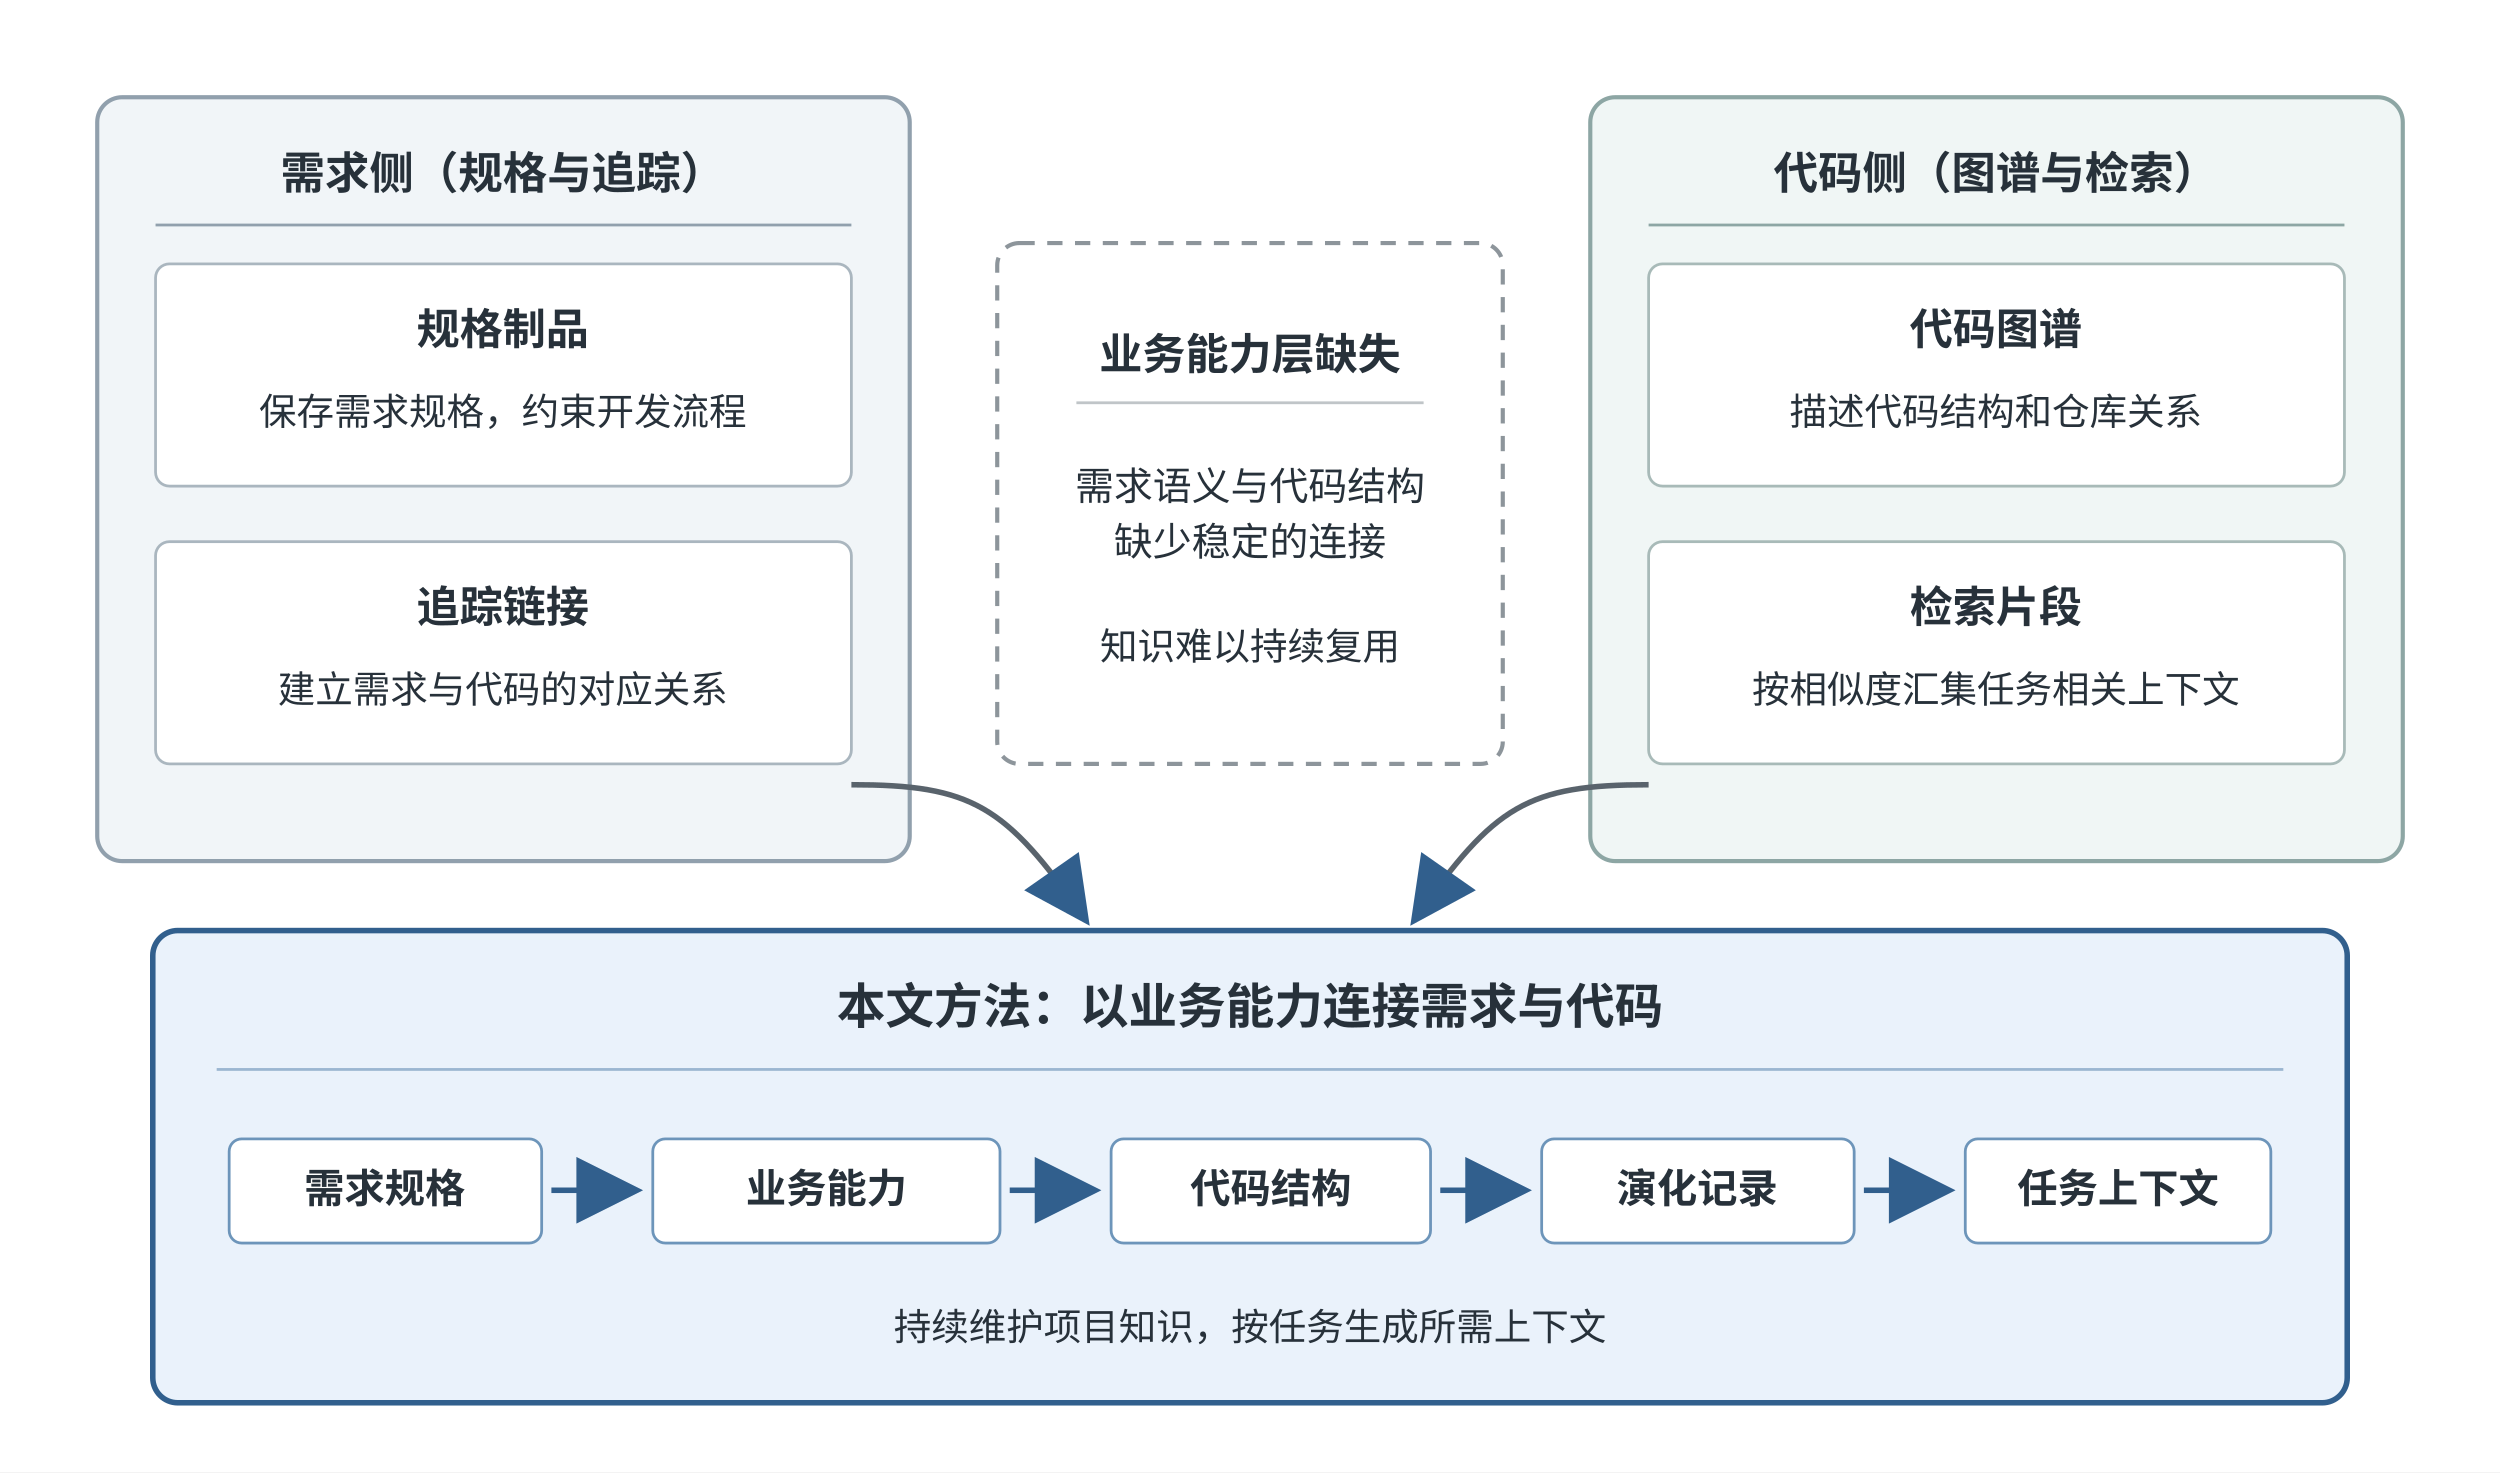
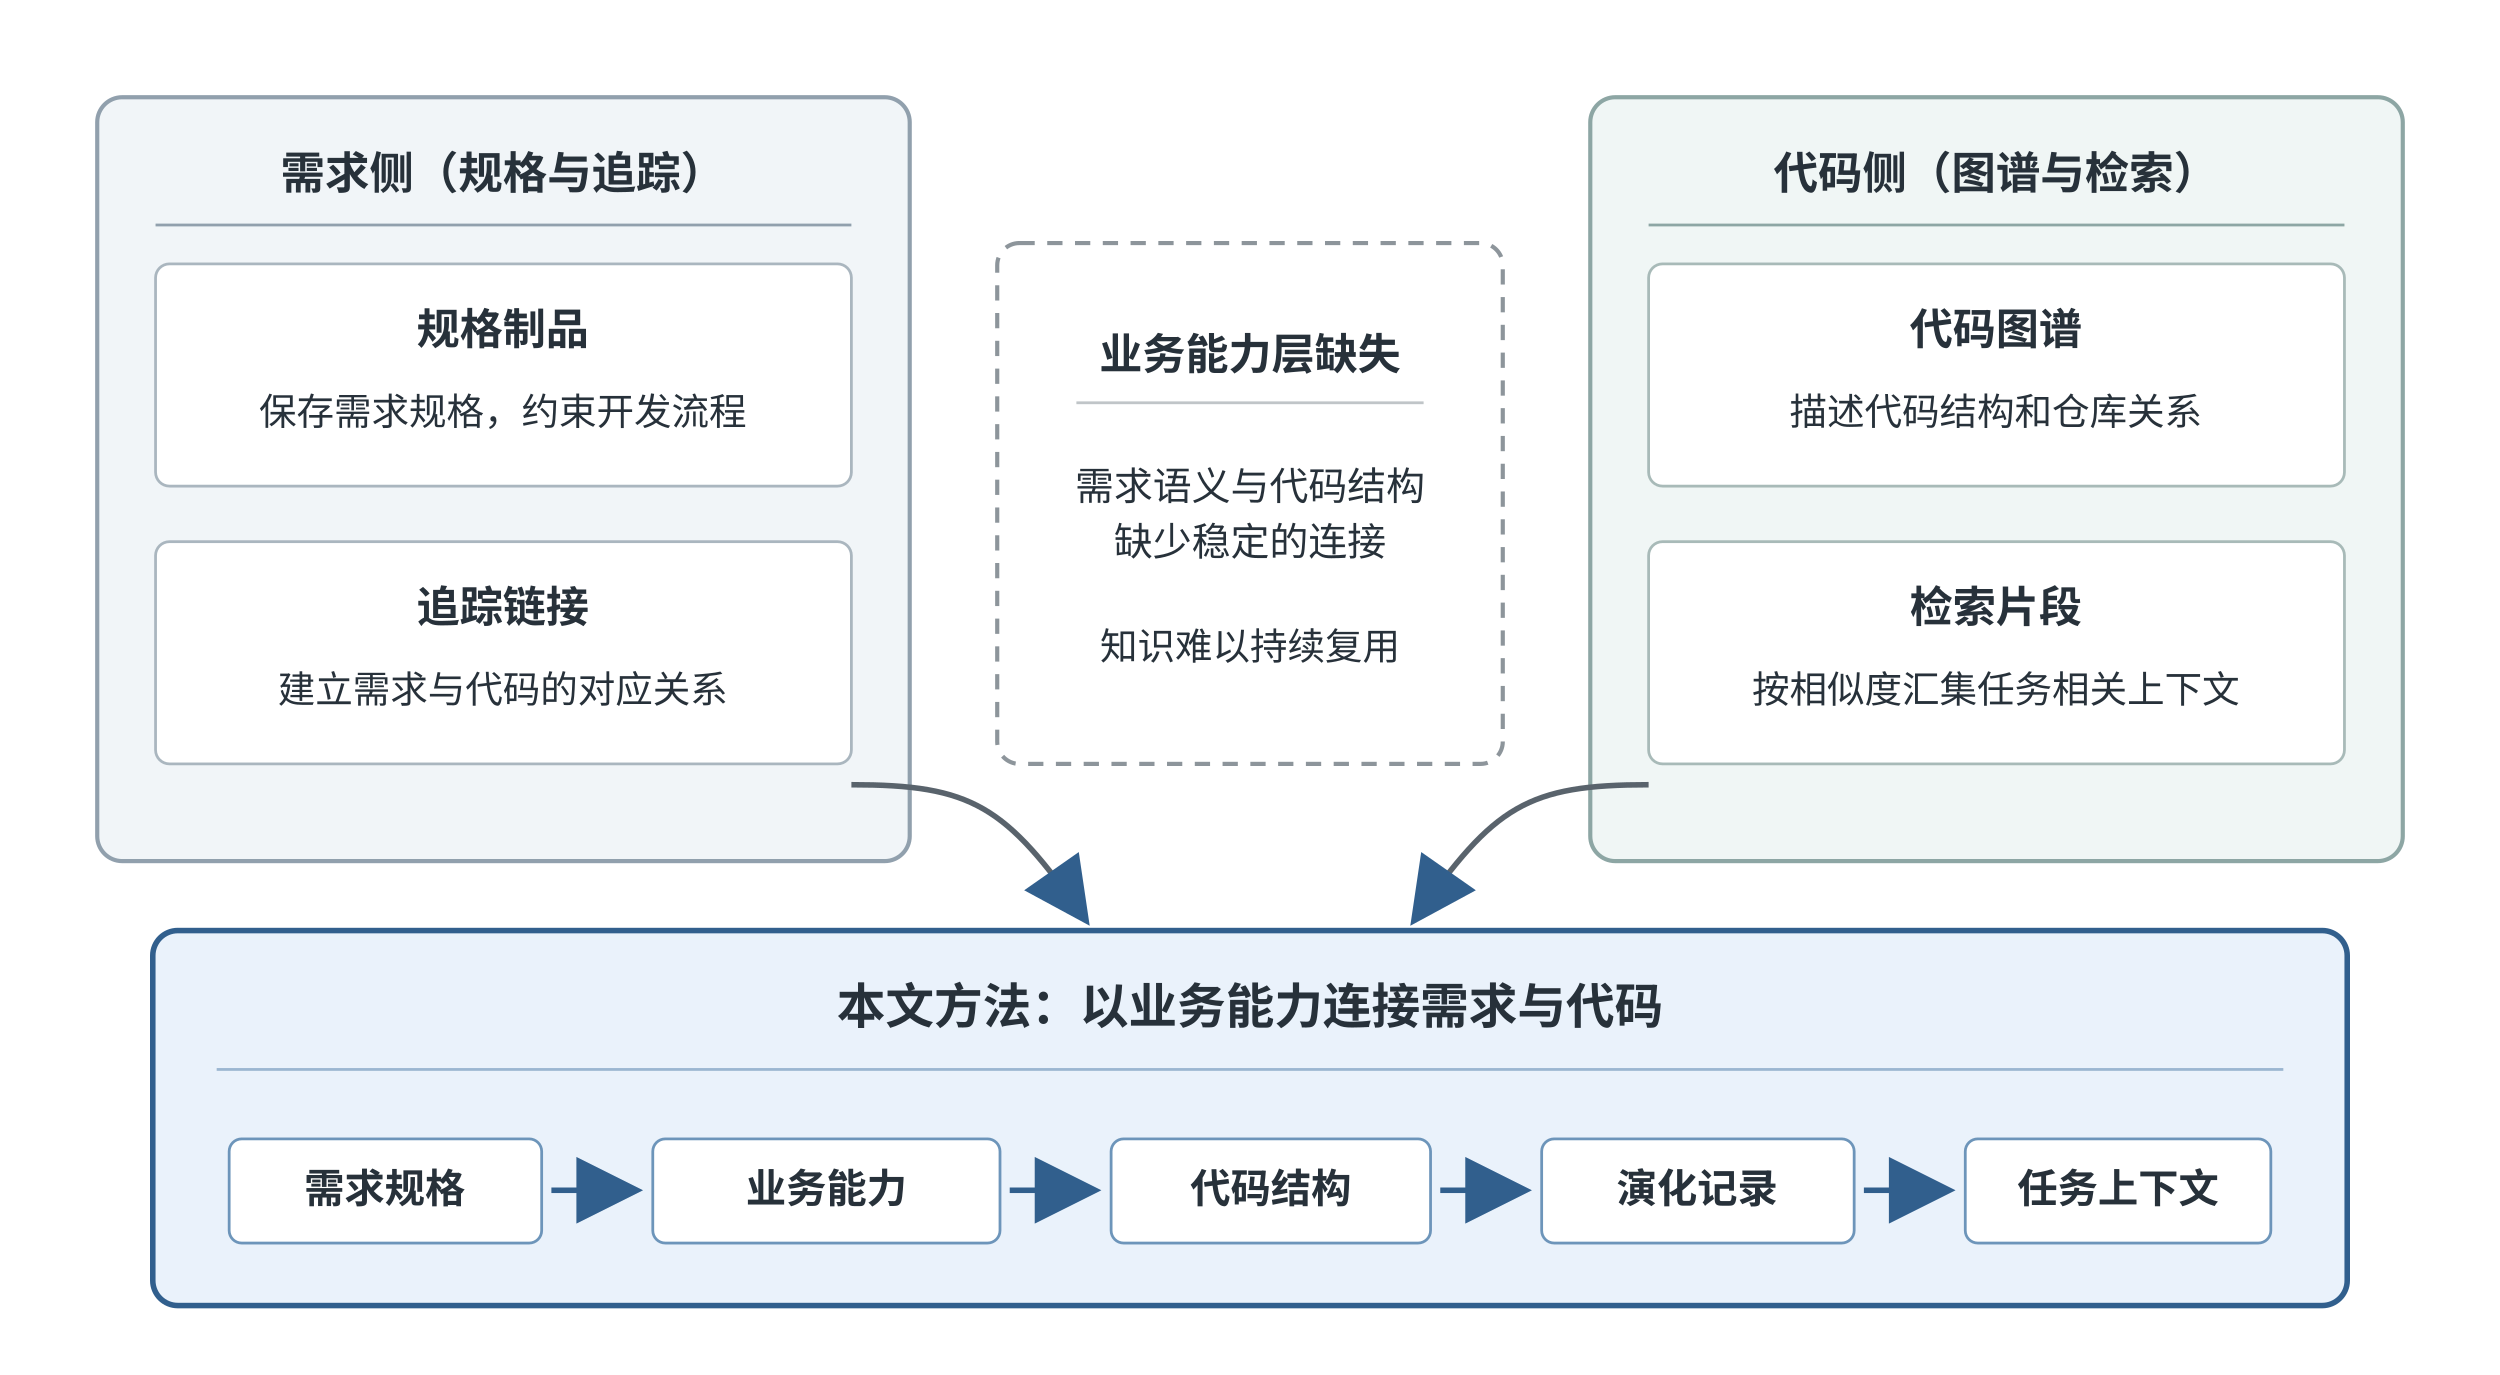
- <svg xmlns="http://www.w3.org/2000/svg" width="1800" height="1060" viewBox="0 0 1800 1060">
+ <svg xmlns="http://www.w3.org/2000/svg" width="1800" height="990" viewBox="0 0 1800 990">
  <defs>
    <marker id="arrow" markerWidth="12" markerHeight="12" refX="10" refY="6" orient="auto" markerUnits="strokeWidth">
      <path d="M0,0 L12,6 L0,12 Z" fill="#315f8d" />
    </marker>
    <style>.cn{font-family:"Microsoft YaHei","Noto Sans CJK SC","SimSun",sans-serif;fill:#27313a}</style>
  </defs>
-   <rect width="1800" height="1060" fill="#ffffff" />
+   <rect width="1800" height="990" fill="#ffffff" />
  <rect x="70" y="70" width="585" height="550" rx="18" fill="#f1f5f8" stroke="#91a0ad" stroke-width="3" />
  <rect x="1145" y="70" width="585" height="550" rx="18" fill="#f0f6f5" stroke="#8da6a4" stroke-width="3" />
  <text x="362" y="136" text-anchor="middle" class="cn" font-size="32px" font-weight="600">需求侧（规格与追踪）</text>
  <text x="1437" y="136" text-anchor="middle" class="cn" font-size="32px" font-weight="600">代码侧（图谱与检索）</text>
  <line x1="112" y1="162" x2="613" y2="162" stroke="#91a0ad" stroke-width="2" />
  <line x1="1187" y1="162" x2="1688" y2="162" stroke="#8da6a4" stroke-width="2" />
  <rect x="112" y="190" width="501" height="160" rx="10" fill="#ffffff" stroke="#aab6bf" stroke-width="2" />
  <text x="362" y="248" text-anchor="middle" class="cn" font-size="31px" font-weight="600">规格制品</text>
  <text x="362" y="306" text-anchor="middle" class="cn" font-size="27px" font-weight="400">保存需求规格，约束开发流程</text>
  <rect x="112" y="390" width="501" height="160" rx="10" fill="#ffffff" stroke="#aab6bf" stroke-width="2" />
  <text x="362" y="448" text-anchor="middle" class="cn" font-size="31px" font-weight="600">追踪链接</text>
  <text x="362" y="506" text-anchor="middle" class="cn" font-size="27px" font-weight="400">建立需求与代码的对应关系</text>
  <rect x="1187" y="190" width="501" height="160" rx="10" fill="#ffffff" stroke="#a8bab8" stroke-width="2" />
  <text x="1437" y="248" text-anchor="middle" class="cn" font-size="31px" font-weight="600">代码图谱</text>
  <text x="1437" y="306" text-anchor="middle" class="cn" font-size="27px" font-weight="400">描述代码结构和仓库关系</text>
  <rect x="1187" y="390" width="501" height="160" rx="10" fill="#ffffff" stroke="#a8bab8" stroke-width="2" />
  <text x="1437" y="448" text-anchor="middle" class="cn" font-size="31px" font-weight="600">检索片段</text>
  <text x="1437" y="506" text-anchor="middle" class="cn" font-size="27px" font-weight="400">按相似度汇集任务相关上下文</text>
  <rect x="718" y="175" width="364" height="375" rx="16" fill="#ffffff" stroke="#8d959b" stroke-width="3" stroke-dasharray="11 9" />
  <text x="900" y="266" text-anchor="middle" class="cn" font-size="31px" font-weight="600">业务能力层缺失</text>
  <line x1="775" y1="290" x2="1025" y2="290" stroke="#c0c5c8" stroke-width="2" />
  <text x="900" y="360" text-anchor="middle" class="cn" font-size="28px" font-weight="400">需求语义与代码结构</text>
  <text x="900" y="400" text-anchor="middle" class="cn" font-size="28px" font-weight="400">缺少稳定的连接</text>
  <text x="900" y="475" text-anchor="middle" class="cn" font-size="27px" font-weight="400" fill="#59636c">知识难以持续复用</text>
  <path d="M613 565 C700 565,724 580,780 660" fill="none" stroke="#59636c" stroke-width="4" marker-end="url(#arrow)" />
  <path d="M1187 565 C1100 565,1076 580,1020 660" fill="none" stroke="#59636c" stroke-width="4" marker-end="url(#arrow)" />
-   <rect x="110" y="670" width="1580" height="340" rx="18" fill="#eaf2fb" stroke="#315f8d" stroke-width="4" />
+   <rect x="110" y="670" width="1580" height="270" rx="18" fill="#eaf2fb" stroke="#315f8d" stroke-width="4" />
  <text x="900" y="737" text-anchor="middle" class="cn" font-size="35px" font-weight="600" fill="#244e79">本文方法：以业务能力连接需求与代码</text>
  <line x1="156" y1="770" x2="1644" y2="770" stroke="#9bb6d1" stroke-width="2" />
  <rect x="165" y="820" width="225" height="75" rx="9" fill="#ffffff" stroke="#6d95ba" stroke-width="2" />
  <text x="277" y="866" text-anchor="middle" class="cn" font-size="29px" font-weight="600" fill="#244e79">需求规格</text>
  <rect x="470" y="820" width="250" height="75" rx="9" fill="#ffffff" stroke="#6d95ba" stroke-width="2" />
  <text x="595" y="866" text-anchor="middle" class="cn" font-size="29px" font-weight="600" fill="#244e79">业务能力</text>
  <rect x="800" y="820" width="230" height="75" rx="9" fill="#ffffff" stroke="#6d95ba" stroke-width="2" />
  <text x="915" y="866" text-anchor="middle" class="cn" font-size="29px" font-weight="600" fill="#244e79">代码结构</text>
  <rect x="1110" y="820" width="225" height="75" rx="9" fill="#ffffff" stroke="#6d95ba" stroke-width="2" />
  <text x="1222" y="866" text-anchor="middle" class="cn" font-size="29px" font-weight="600" fill="#244e79">演化记录</text>
  <rect x="1415" y="820" width="220" height="75" rx="9" fill="#ffffff" stroke="#6d95ba" stroke-width="2" />
  <text x="1525" y="866" text-anchor="middle" class="cn" font-size="29px" font-weight="600" fill="#244e79">任务上下文</text>
  <line x1="397" y1="857" x2="455" y2="857" stroke="#315f8d" stroke-width="4" marker-end="url(#arrow)" />
  <line x1="727" y1="857" x2="785" y2="857" stroke="#315f8d" stroke-width="4" marker-end="url(#arrow)" />
  <line x1="1037" y1="857" x2="1095" y2="857" stroke="#315f8d" stroke-width="4" marker-end="url(#arrow)" />
  <line x1="1342" y1="857" x2="1400" y2="857" stroke="#315f8d" stroke-width="4" marker-end="url(#arrow)" />
-   <text x="900" y="965" text-anchor="middle" class="cn" font-size="27px" font-weight="400" fill="#4d6984">持续维护项目知识，按任务生成所需上下文</text>
</svg>
